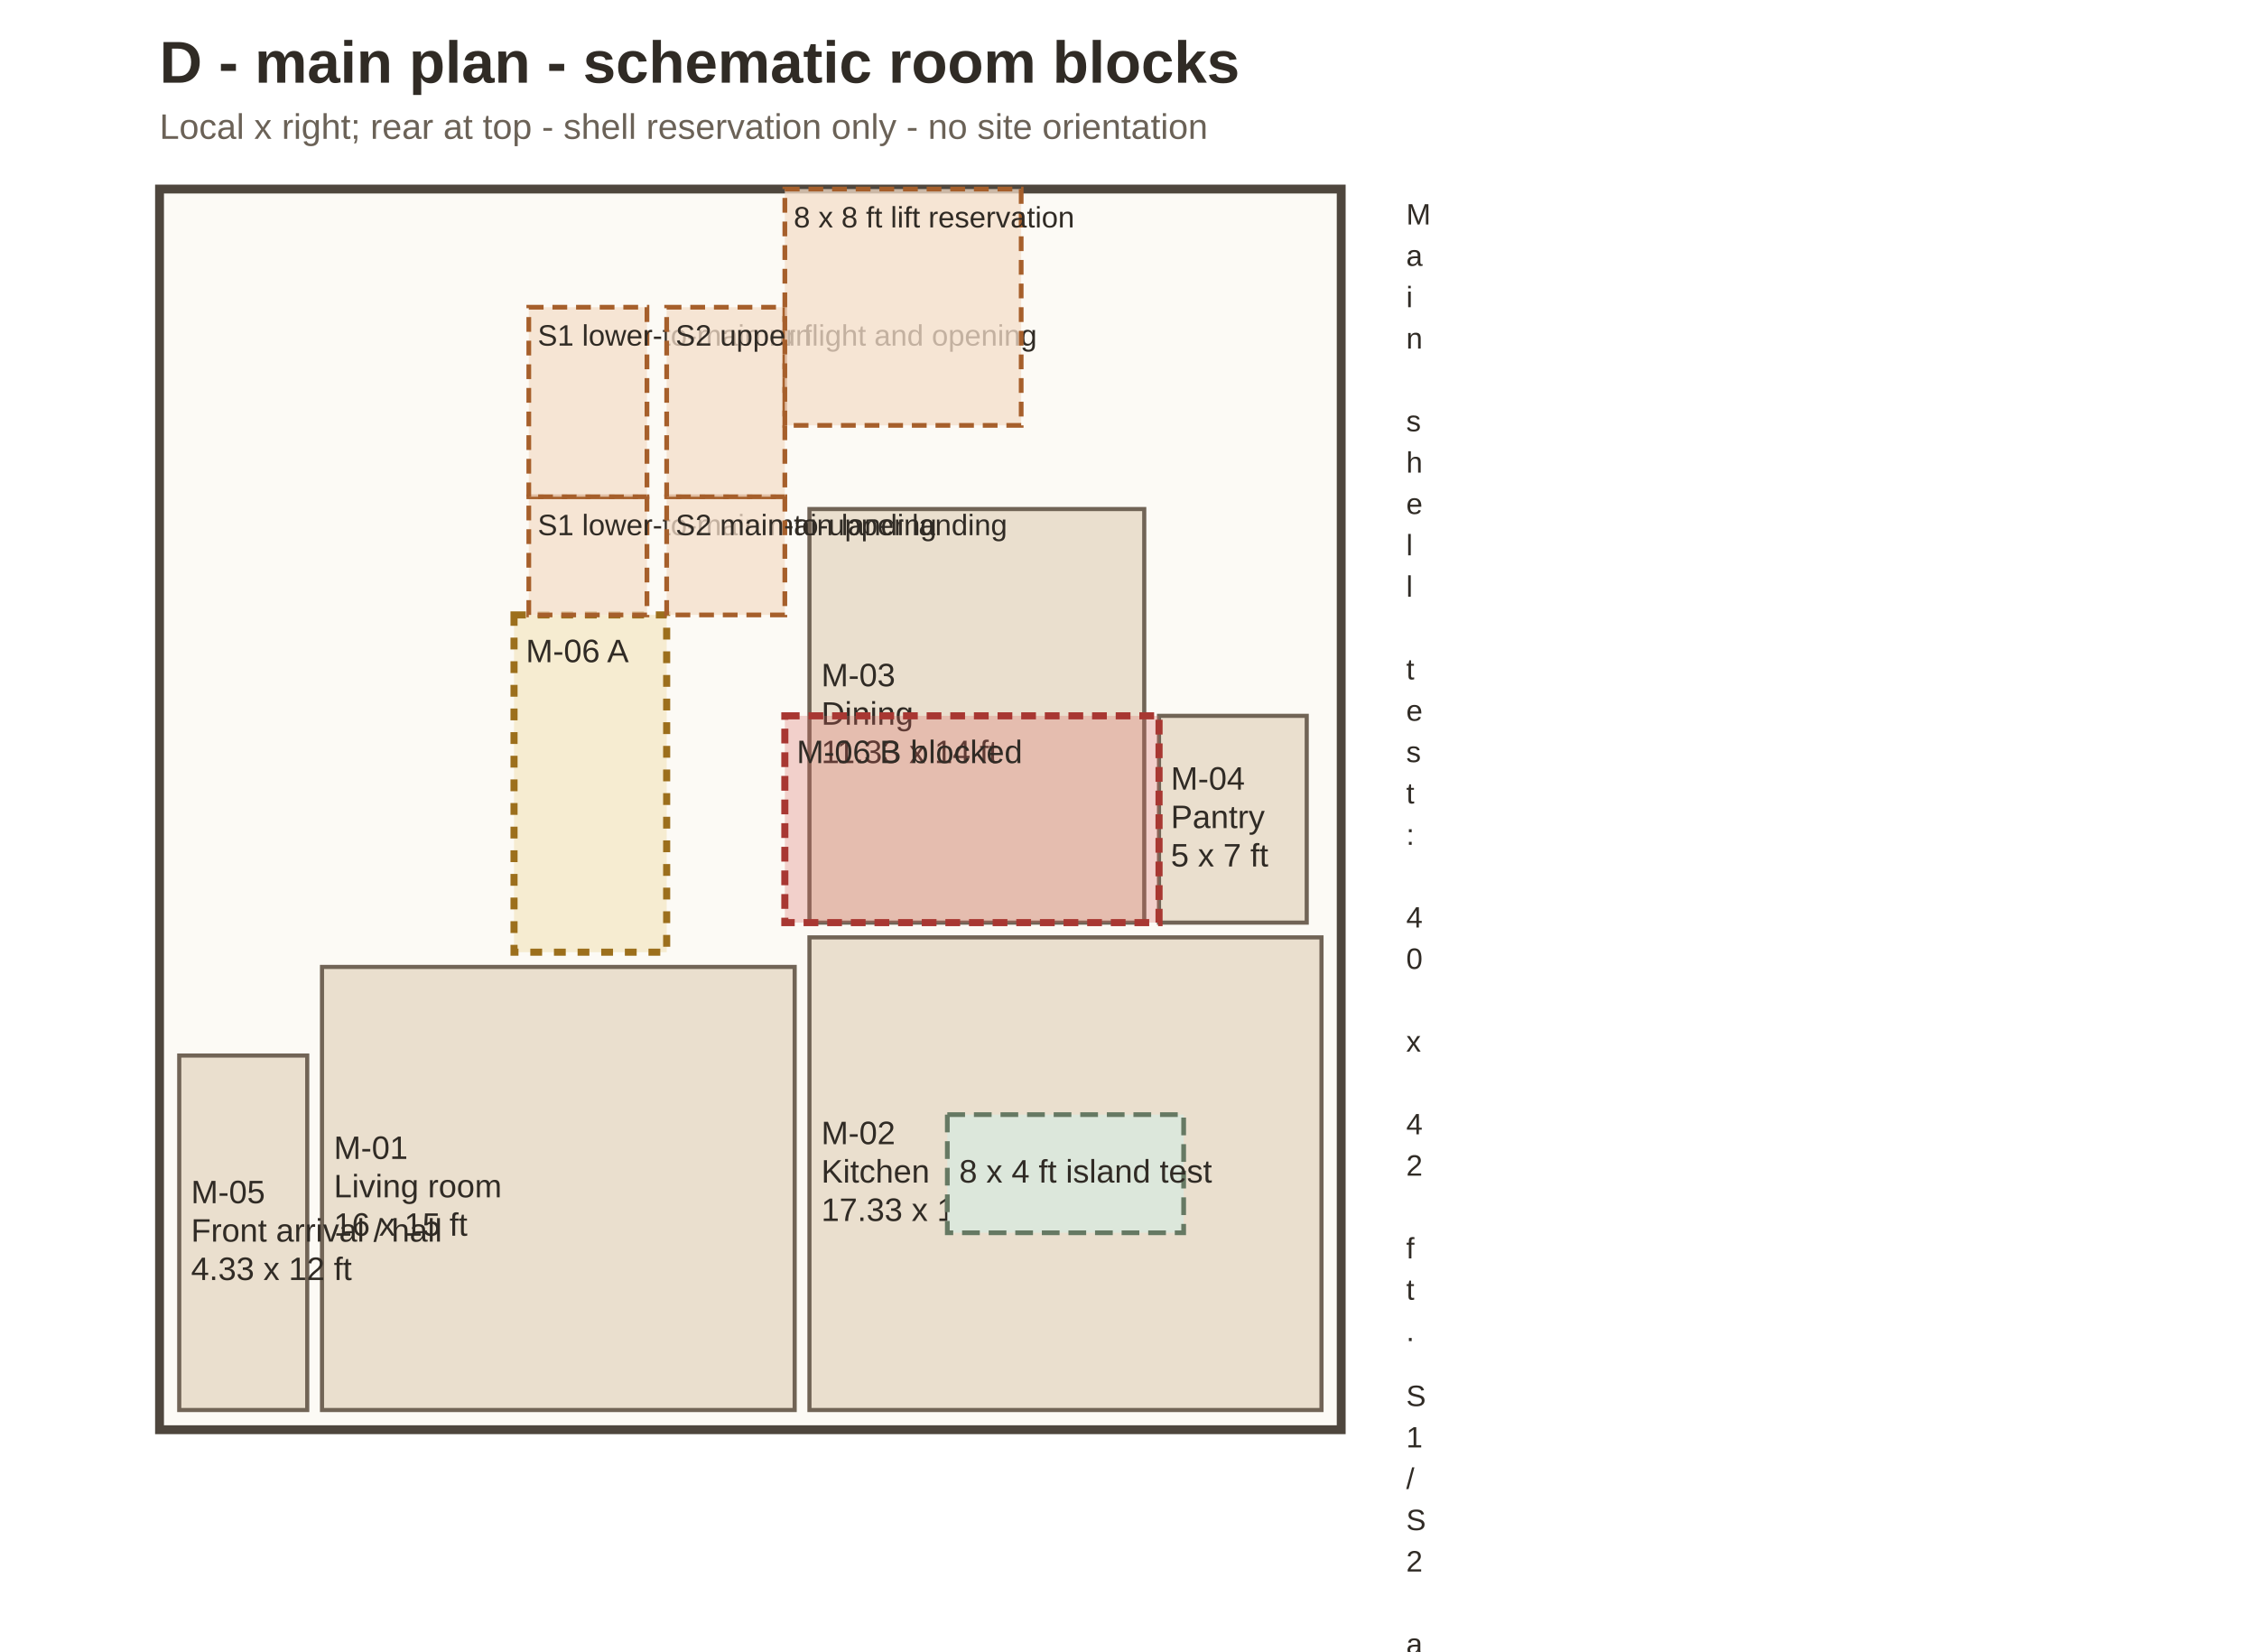
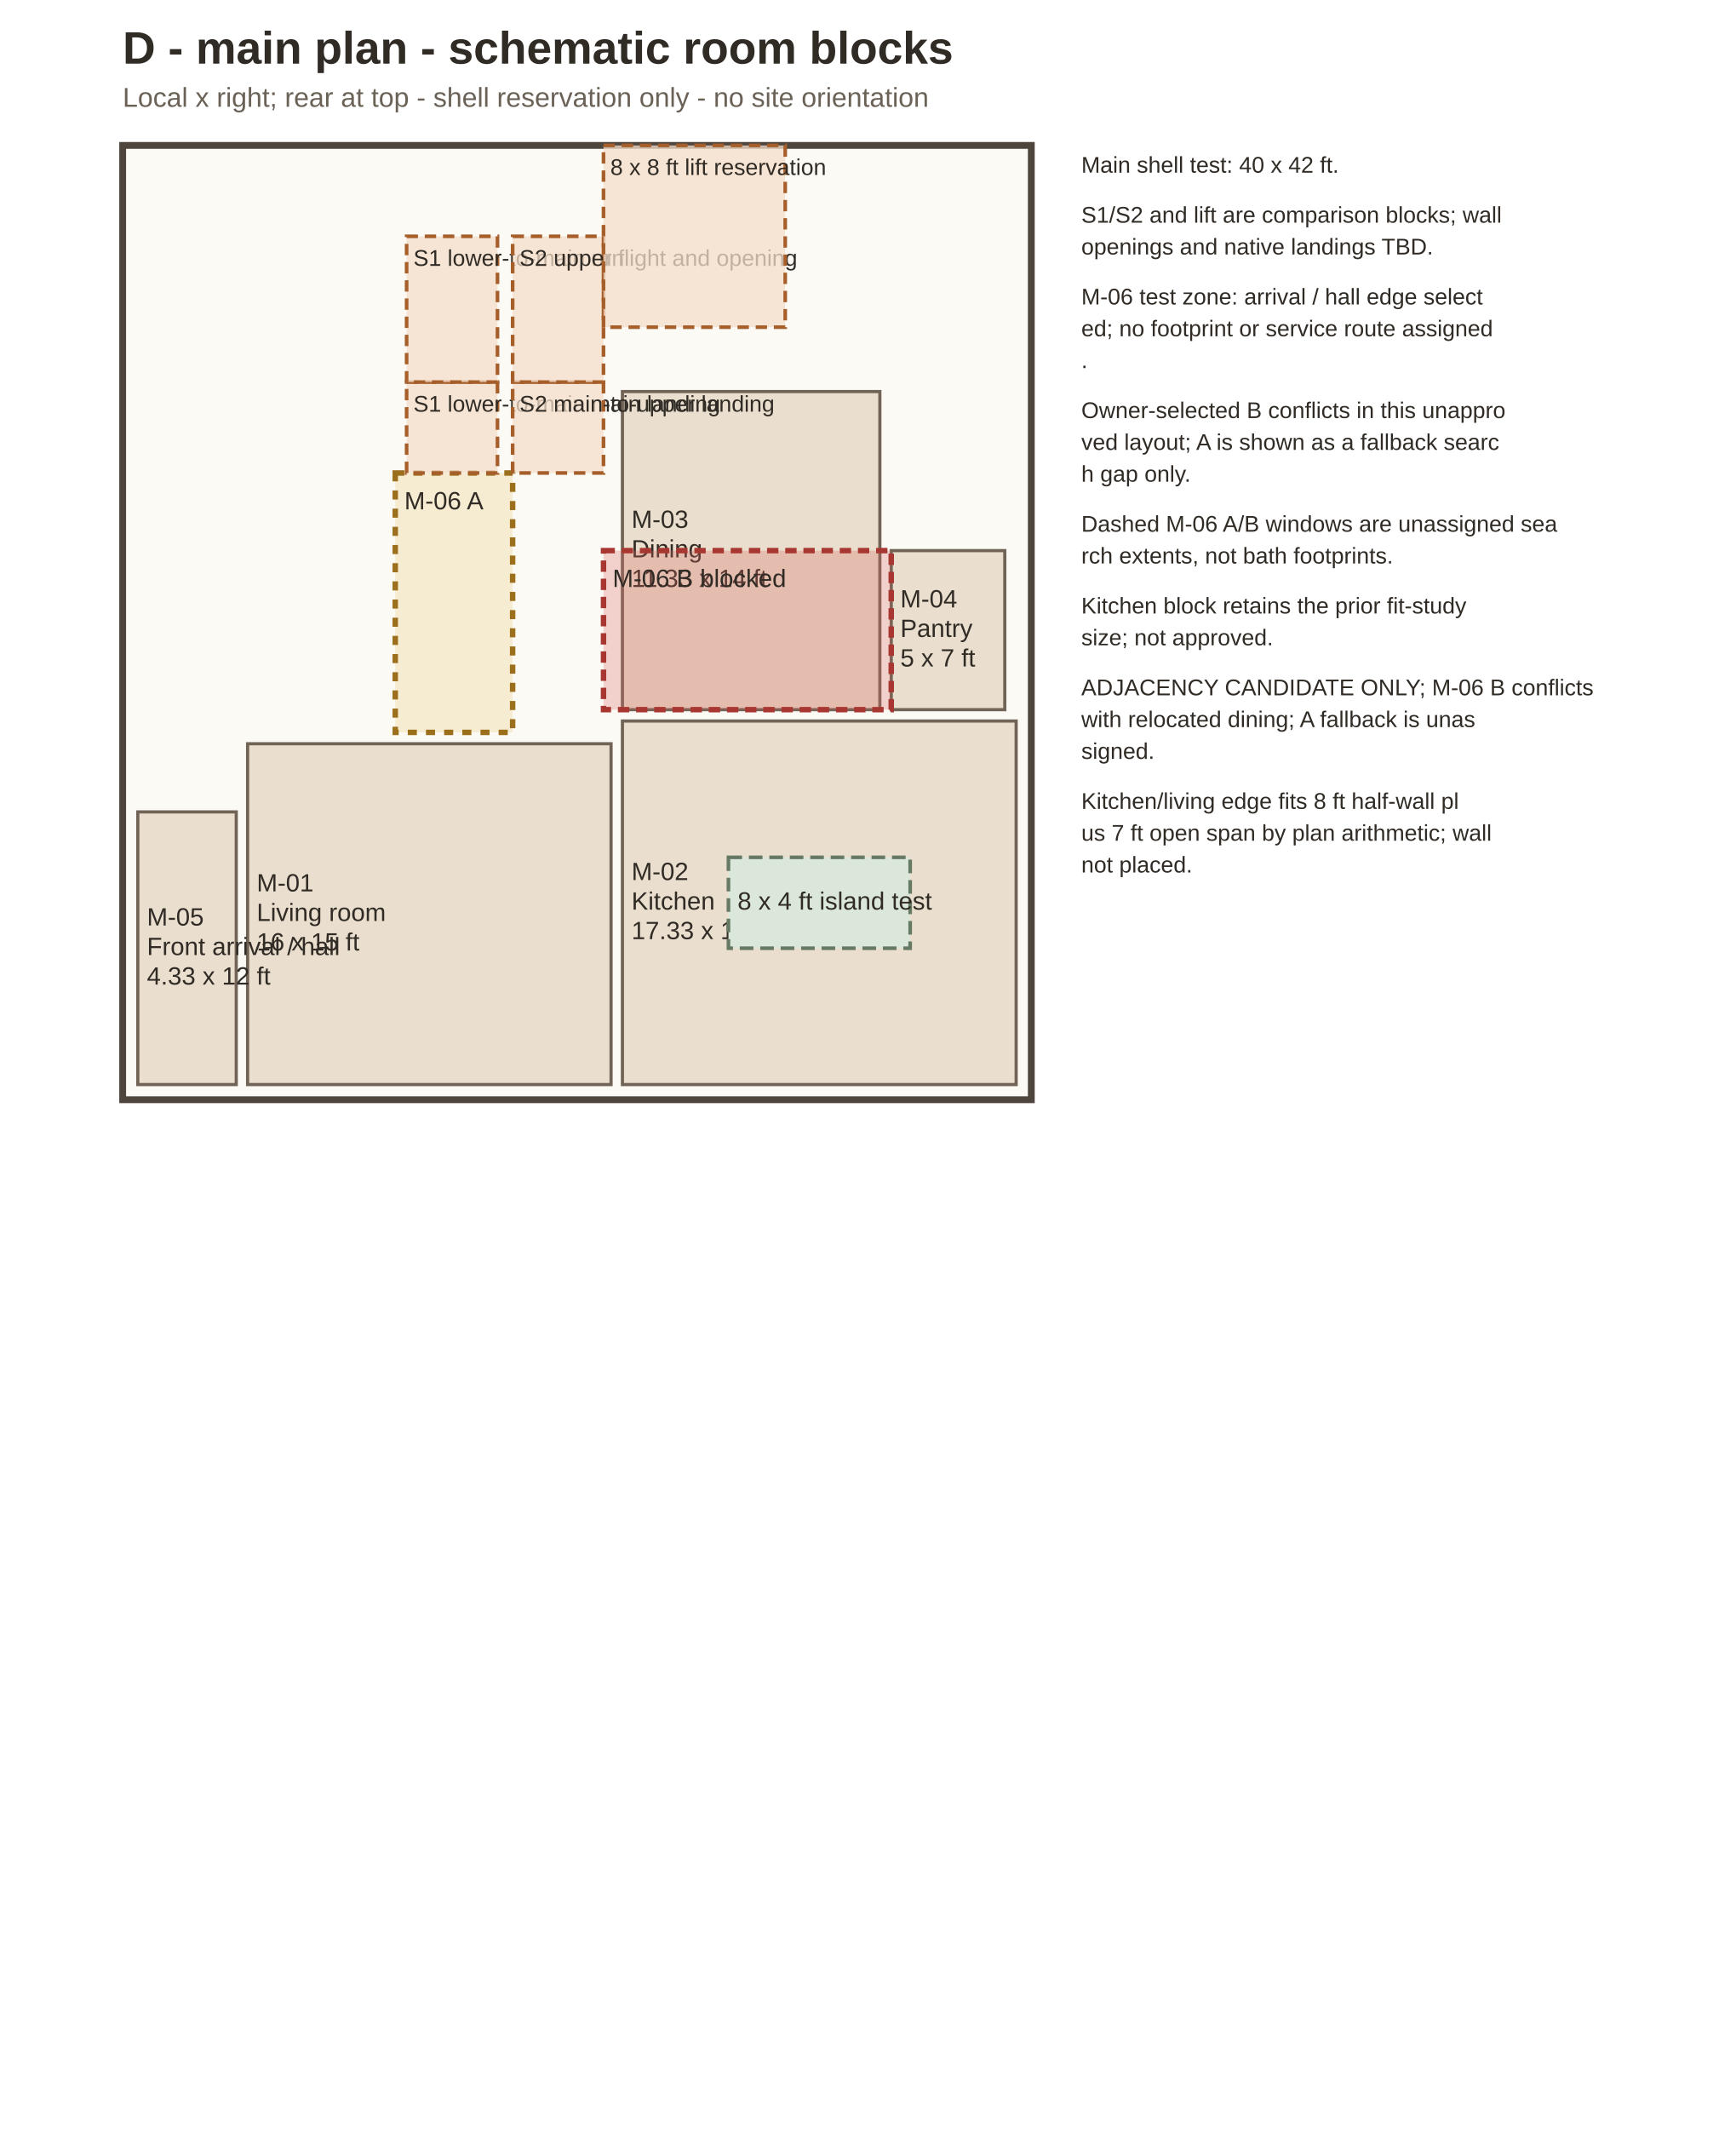
- <svg xmlns="http://www.w3.org/2000/svg" width="764" height="559" viewBox="0 0 764 559">
+ <svg xmlns="http://www.w3.org/2000/svg" width="764" height="937" viewBox="0 0 764 937">
  <style>text{font-family:Arial,sans-serif;fill:#302b25}.title{font-size:20px;font-weight:bold}.label{font-size:11px}.small{font-size:10px}.shell{fill:#fcfaf5;stroke:#4e463d;stroke-width:3}.room{fill:#eadfce;stroke:#716456;stroke-width:1.4}.circulation{fill:#f3eee5;stroke:#9a8d7d;stroke-width:1;stroke-dasharray:4 3}.island{fill:#dce7db;stroke:#667963;stroke-width:1.6;stroke-dasharray:6 3}.core{fill:#f4ddc9;fill-opacity:.75;stroke:#a65f2b;stroke-width:1.6;stroke-dasharray:5 3}.bath-search{fill:#e7e0f2;fill-opacity:.48;stroke:#74519a;stroke-width:2;stroke-dasharray:4 4}.bath-search-selected{fill:#f3e5bd;fill-opacity:.65;stroke:#9c6f1c;stroke-width:2.4;stroke-dasharray:4 4}.bath-search-blocked{fill:#d9665e;fill-opacity:.28;stroke:#a83732;stroke-width:2.4;stroke-dasharray:5 3}.crosslevel{fill:#8998c4;fill-opacity:.2;stroke:#44598d;stroke-width:2;stroke-dasharray:3 2}.header{font-size:12px;fill:#6b6257}</style>
  <text class="title" x="54" y="28">D - main plan - schematic room blocks</text>
  <text class="header" x="54" y="47">Local x right; rear at top - shell reservation only - no site orientation</text>
  <rect class="shell" x="54" y="64" width="400" height="420" />
  <rect class="room" x="109" y="327.33" width="160" height="150" />
  <text class="label" x="113" y="392.33">M-01</text>
  <text class="label" x="113" y="405.33">Living room</text>
  <text class="label" x="113" y="418.33">16 x 15 ft</text>
  <rect class="room" x="274" y="317.33" width="173.33" height="160" />
  <text class="label" x="278" y="387.33">M-02</text>
  <text class="label" x="278" y="400.33">Kitchen</text>
  <text class="label" x="278" y="413.33">17.33 x 16 ft</text>
  <rect class="room" x="274" y="172.33" width="113.33" height="140" />
  <text class="label" x="278" y="232.33">M-03</text>
  <text class="label" x="278" y="245.33">Dining</text>
  <text class="label" x="278" y="258.33">11.33 x 14 ft</text>
  <rect class="room" x="392.33" y="242.33" width="50" height="70" />
  <text class="label" x="396.33" y="267.33">M-04</text>
  <text class="label" x="396.33" y="280.33">Pantry</text>
  <text class="label" x="396.33" y="293.33">5 x 7 ft</text>
  <rect class="room" x="60.67" y="357.33" width="43.33" height="120" />
  <text class="label" x="64.67" y="407.33">M-05</text>
  <text class="label" x="64.67" y="420.33">Front arrival / hall</text>
  <text class="label" x="64.67" y="433.33">4.33 x 12 ft</text>
  <rect class="bath-search-selected" x="174" y="208.17" width="51.67" height="114.17" />
  <text class="label" x="178" y="224.17">M-06 A</text>
  <rect class="bath-search-blocked" x="265.67" y="242.33" width="126.67" height="70" />
  <text class="label" x="269.67" y="258.33">M-06 B blocked</text>
  <rect class="island" x="320.67" y="377.33" width="80" height="40" />
  <text class="label" x="324.67" y="400.33">8 x 4 ft island test</text>
  <rect class="core" x="179" y="168.17" width="40" height="40" />
  <text class="small" x="182" y="181.17">S1 lower-to-main main landing</text>
  <rect class="core" x="179" y="104" width="40" height="64.167" />
  <text class="small" x="182" y="117">S1 lower-to-main run</text>
  <rect class="core" x="225.67" y="168.17" width="40" height="40" />
  <text class="small" x="228.67" y="181.17">S2 main-to-upper landing</text>
  <rect class="core" x="225.67" y="104" width="40" height="64.167" />
  <text class="small" x="228.67" y="117">S2 upper flight and opening</text>
  <rect class="core" x="265.67" y="64" width="80" height="80" />
  <text class="small" x="268.67" y="77">8 x 8 ft lift reservation</text>
-   <text class="small" x="476" y="76">M</text>
-   <text class="small" x="476" y="90">a</text>
-   <text class="small" x="476" y="104">i</text>
-   <text class="small" x="476" y="118">n</text>
-   <text class="small" x="476" y="132"> </text>
-   <text class="small" x="476" y="146">s</text>
-   <text class="small" x="476" y="160">h</text>
-   <text class="small" x="476" y="174">e</text>
-   <text class="small" x="476" y="188">l</text>
-   <text class="small" x="476" y="202">l</text>
-   <text class="small" x="476" y="216"> </text>
-   <text class="small" x="476" y="230">t</text>
-   <text class="small" x="476" y="244">e</text>
-   <text class="small" x="476" y="258">s</text>
-   <text class="small" x="476" y="272">t</text>
-   <text class="small" x="476" y="286">:</text>
-   <text class="small" x="476" y="300"> </text>
-   <text class="small" x="476" y="314">4</text>
-   <text class="small" x="476" y="328">0</text>
-   <text class="small" x="476" y="342"> </text>
-   <text class="small" x="476" y="356">x</text>
-   <text class="small" x="476" y="370"> </text>
-   <text class="small" x="476" y="384">4</text>
-   <text class="small" x="476" y="398">2</text>
-   <text class="small" x="476" y="412"> </text>
-   <text class="small" x="476" y="426">f</text>
-   <text class="small" x="476" y="440">t</text>
-   <text class="small" x="476" y="454">.</text>
-   <text class="small" x="476" y="476">S</text>
-   <text class="small" x="476" y="490">1</text>
-   <text class="small" x="476" y="504">/</text>
-   <text class="small" x="476" y="518">S</text>
-   <text class="small" x="476" y="532">2</text>
-   <text class="small" x="476" y="546"> </text>
-   <text class="small" x="476" y="560">a</text>
-   <text class="small" x="476" y="574">n</text>
-   <text class="small" x="476" y="588">d</text>
-   <text class="small" x="476" y="602"> </text>
-   <text class="small" x="476" y="616">l</text>
-   <text class="small" x="476" y="630">i</text>
-   <text class="small" x="476" y="644">f</text>
-   <text class="small" x="476" y="658">t</text>
-   <text class="small" x="476" y="672"> </text>
-   <text class="small" x="476" y="686">a</text>
-   <text class="small" x="476" y="700">r</text>
-   <text class="small" x="476" y="714">e</text>
-   <text class="small" x="476" y="728"> </text>
-   <text class="small" x="476" y="742">c</text>
-   <text class="small" x="476" y="756">o</text>
-   <text class="small" x="476" y="770">m</text>
-   <text class="small" x="476" y="784">p</text>
-   <text class="small" x="476" y="798">a</text>
-   <text class="small" x="476" y="812">r</text>
-   <text class="small" x="476" y="826">i</text>
-   <text class="small" x="476" y="840">s</text>
-   <text class="small" x="476" y="854">o</text>
-   <text class="small" x="476" y="868">n</text>
-   <text class="small" x="476" y="882"> </text>
-   <text class="small" x="476" y="896">b</text>
-   <text class="small" x="476" y="910">l</text>
-   <text class="small" x="476" y="924">o</text>
-   <text class="small" x="476" y="938">c</text>
-   <text class="small" x="476" y="952">k</text>
-   <text class="small" x="476" y="966">s</text>
-   <text class="small" x="476" y="980">;</text>
-   <text class="small" x="476" y="994"> </text>
-   <text class="small" x="476" y="1008">w</text>
-   <text class="small" x="476" y="1022">a</text>
-   <text class="small" x="476" y="1036">l</text>
-   <text class="small" x="476" y="1050">l</text>
-   <text class="small" x="476" y="1064"> </text>
-   <text class="small" x="476" y="1078">o</text>
-   <text class="small" x="476" y="1092">p</text>
-   <text class="small" x="476" y="1106">e</text>
-   <text class="small" x="476" y="1120">n</text>
-   <text class="small" x="476" y="1134">i</text>
-   <text class="small" x="476" y="1148">n</text>
-   <text class="small" x="476" y="1162">g</text>
-   <text class="small" x="476" y="1176">s</text>
-   <text class="small" x="476" y="1190"> </text>
-   <text class="small" x="476" y="1204">a</text>
-   <text class="small" x="476" y="1218">n</text>
-   <text class="small" x="476" y="1232">d</text>
-   <text class="small" x="476" y="1246"> </text>
-   <text class="small" x="476" y="1260">n</text>
-   <text class="small" x="476" y="1274">a</text>
-   <text class="small" x="476" y="1288">t</text>
-   <text class="small" x="476" y="1302">i</text>
-   <text class="small" x="476" y="1316">v</text>
-   <text class="small" x="476" y="1330">e</text>
-   <text class="small" x="476" y="1344"> </text>
-   <text class="small" x="476" y="1358">l</text>
-   <text class="small" x="476" y="1372">a</text>
-   <text class="small" x="476" y="1386">n</text>
-   <text class="small" x="476" y="1400">d</text>
-   <text class="small" x="476" y="1414">i</text>
-   <text class="small" x="476" y="1428">n</text>
-   <text class="small" x="476" y="1442">g</text>
-   <text class="small" x="476" y="1456">s</text>
-   <text class="small" x="476" y="1470"> </text>
-   <text class="small" x="476" y="1484">T</text>
-   <text class="small" x="476" y="1498">B</text>
-   <text class="small" x="476" y="1512">D</text>
-   <text class="small" x="476" y="1526">.</text>
-   <text class="small" x="476" y="1548">M</text>
-   <text class="small" x="476" y="1562">-</text>
-   <text class="small" x="476" y="1576">0</text>
-   <text class="small" x="476" y="1590">6</text>
-   <text class="small" x="476" y="1604"> </text>
-   <text class="small" x="476" y="1618">t</text>
-   <text class="small" x="476" y="1632">e</text>
-   <text class="small" x="476" y="1646">s</text>
-   <text class="small" x="476" y="1660">t</text>
-   <text class="small" x="476" y="1674"> </text>
-   <text class="small" x="476" y="1688">z</text>
-   <text class="small" x="476" y="1702">o</text>
-   <text class="small" x="476" y="1716">n</text>
-   <text class="small" x="476" y="1730">e</text>
-   <text class="small" x="476" y="1744">:</text>
-   <text class="small" x="476" y="1758"> </text>
-   <text class="small" x="476" y="1772">a</text>
-   <text class="small" x="476" y="1786">r</text>
-   <text class="small" x="476" y="1800">r</text>
-   <text class="small" x="476" y="1814">i</text>
-   <text class="small" x="476" y="1828">v</text>
-   <text class="small" x="476" y="1842">a</text>
-   <text class="small" x="476" y="1856">l</text>
-   <text class="small" x="476" y="1870"> </text>
-   <text class="small" x="476" y="1884">/</text>
-   <text class="small" x="476" y="1898"> </text>
-   <text class="small" x="476" y="1912">h</text>
-   <text class="small" x="476" y="1926">a</text>
-   <text class="small" x="476" y="1940">l</text>
-   <text class="small" x="476" y="1954">l</text>
-   <text class="small" x="476" y="1968"> </text>
-   <text class="small" x="476" y="1982">e</text>
-   <text class="small" x="476" y="1996">d</text>
-   <text class="small" x="476" y="2010">g</text>
-   <text class="small" x="476" y="2024">e</text>
-   <text class="small" x="476" y="2038"> </text>
-   <text class="small" x="476" y="2052">s</text>
-   <text class="small" x="476" y="2066">e</text>
-   <text class="small" x="476" y="2080">l</text>
-   <text class="small" x="476" y="2094">e</text>
-   <text class="small" x="476" y="2108">c</text>
-   <text class="small" x="476" y="2122">t</text>
-   <text class="small" x="476" y="2136">e</text>
-   <text class="small" x="476" y="2150">d</text>
-   <text class="small" x="476" y="2164">;</text>
-   <text class="small" x="476" y="2178"> </text>
-   <text class="small" x="476" y="2192">n</text>
-   <text class="small" x="476" y="2206">o</text>
-   <text class="small" x="476" y="2220"> </text>
-   <text class="small" x="476" y="2234">f</text>
-   <text class="small" x="476" y="2248">o</text>
-   <text class="small" x="476" y="2262">o</text>
-   <text class="small" x="476" y="2276">t</text>
-   <text class="small" x="476" y="2290">p</text>
-   <text class="small" x="476" y="2304">r</text>
-   <text class="small" x="476" y="2318">i</text>
-   <text class="small" x="476" y="2332">n</text>
-   <text class="small" x="476" y="2346">t</text>
-   <text class="small" x="476" y="2360"> </text>
-   <text class="small" x="476" y="2374">o</text>
-   <text class="small" x="476" y="2388">r</text>
-   <text class="small" x="476" y="2402"> </text>
-   <text class="small" x="476" y="2416">s</text>
-   <text class="small" x="476" y="2430">e</text>
-   <text class="small" x="476" y="2444">r</text>
-   <text class="small" x="476" y="2458">v</text>
-   <text class="small" x="476" y="2472">i</text>
-   <text class="small" x="476" y="2486">c</text>
-   <text class="small" x="476" y="2500">e</text>
-   <text class="small" x="476" y="2514"> </text>
-   <text class="small" x="476" y="2528">r</text>
-   <text class="small" x="476" y="2542">o</text>
-   <text class="small" x="476" y="2556">u</text>
-   <text class="small" x="476" y="2570">t</text>
-   <text class="small" x="476" y="2584">e</text>
-   <text class="small" x="476" y="2598"> </text>
-   <text class="small" x="476" y="2612">a</text>
-   <text class="small" x="476" y="2626">s</text>
-   <text class="small" x="476" y="2640">s</text>
-   <text class="small" x="476" y="2654">i</text>
-   <text class="small" x="476" y="2668">g</text>
-   <text class="small" x="476" y="2682">n</text>
-   <text class="small" x="476" y="2696">e</text>
-   <text class="small" x="476" y="2710">d</text>
-   <text class="small" x="476" y="2724">.</text>
-   <text class="small" x="476" y="2746">M</text>
-   <text class="small" x="476" y="2760">-</text>
-   <text class="small" x="476" y="2774">0</text>
-   <text class="small" x="476" y="2788">6</text>
-   <text class="small" x="476" y="2802"> </text>
-   <text class="small" x="476" y="2816">B</text>
-   <text class="small" x="476" y="2830"> </text>
-   <text class="small" x="476" y="2844">p</text>
-   <text class="small" x="476" y="2858">a</text>
-   <text class="small" x="476" y="2872">n</text>
-   <text class="small" x="476" y="2886">t</text>
-   <text class="small" x="476" y="2900">r</text>
-   <text class="small" x="476" y="2914">y</text>
-   <text class="small" x="476" y="2928">-</text>
-   <text class="small" x="476" y="2942">s</text>
-   <text class="small" x="476" y="2956">i</text>
-   <text class="small" x="476" y="2970">d</text>
-   <text class="small" x="476" y="2984">e</text>
-   <text class="small" x="476" y="2998"> </text>
-   <text class="small" x="476" y="3012">s</text>
-   <text class="small" x="476" y="3026">e</text>
-   <text class="small" x="476" y="3040">a</text>
-   <text class="small" x="476" y="3054">r</text>
-   <text class="small" x="476" y="3068">c</text>
-   <text class="small" x="476" y="3082">h</text>
-   <text class="small" x="476" y="3096"> </text>
-   <text class="small" x="476" y="3110">w</text>
-   <text class="small" x="476" y="3124">i</text>
-   <text class="small" x="476" y="3138">n</text>
-   <text class="small" x="476" y="3152">d</text>
-   <text class="small" x="476" y="3166">o</text>
-   <text class="small" x="476" y="3180">w</text>
-   <text class="small" x="476" y="3194"> </text>
-   <text class="small" x="476" y="3208">i</text>
-   <text class="small" x="476" y="3222">s</text>
-   <text class="small" x="476" y="3236"> </text>
-   <text class="small" x="476" y="3250">s</text>
-   <text class="small" x="476" y="3264">e</text>
-   <text class="small" x="476" y="3278">l</text>
-   <text class="small" x="476" y="3292">e</text>
-   <text class="small" x="476" y="3306">c</text>
-   <text class="small" x="476" y="3320">t</text>
-   <text class="small" x="476" y="3334">e</text>
-   <text class="small" x="476" y="3348">d</text>
-   <text class="small" x="476" y="3362"> </text>
-   <text class="small" x="476" y="3376">f</text>
-   <text class="small" x="476" y="3390">o</text>
-   <text class="small" x="476" y="3404">r</text>
-   <text class="small" x="476" y="3418"> </text>
-   <text class="small" x="476" y="3432">t</text>
-   <text class="small" x="476" y="3446">h</text>
-   <text class="small" x="476" y="3460">e</text>
-   <text class="small" x="476" y="3474"> </text>
-   <text class="small" x="476" y="3488">f</text>
-   <text class="small" x="476" y="3502">i</text>
-   <text class="small" x="476" y="3516">r</text>
-   <text class="small" x="476" y="3530">s</text>
-   <text class="small" x="476" y="3544">t</text>
-   <text class="small" x="476" y="3558"> </text>
-   <text class="small" x="476" y="3572">f</text>
-   <text class="small" x="476" y="3586">i</text>
-   <text class="small" x="476" y="3600">t</text>
-   <text class="small" x="476" y="3614"> </text>
-   <text class="small" x="476" y="3628">t</text>
-   <text class="small" x="476" y="3642">e</text>
-   <text class="small" x="476" y="3656">s</text>
-   <text class="small" x="476" y="3670">t</text>
-   <text class="small" x="476" y="3684">;</text>
-   <text class="small" x="476" y="3698"> </text>
-   <text class="small" x="476" y="3712">A</text>
-   <text class="small" x="476" y="3726"> </text>
-   <text class="small" x="476" y="3740">r</text>
-   <text class="small" x="476" y="3754">e</text>
-   <text class="small" x="476" y="3768">m</text>
-   <text class="small" x="476" y="3782">a</text>
-   <text class="small" x="476" y="3796">i</text>
-   <text class="small" x="476" y="3810">n</text>
-   <text class="small" x="476" y="3824">s</text>
-   <text class="small" x="476" y="3838"> </text>
-   <text class="small" x="476" y="3852">t</text>
-   <text class="small" x="476" y="3866">h</text>
-   <text class="small" x="476" y="3880">e</text>
-   <text class="small" x="476" y="3894"> </text>
-   <text class="small" x="476" y="3908">d</text>
-   <text class="small" x="476" y="3922">i</text>
-   <text class="small" x="476" y="3936">n</text>
-   <text class="small" x="476" y="3950">i</text>
-   <text class="small" x="476" y="3964">n</text>
-   <text class="small" x="476" y="3978">g</text>
-   <text class="small" x="476" y="3992">-</text>
-   <text class="small" x="476" y="4006">s</text>
-   <text class="small" x="476" y="4020">i</text>
-   <text class="small" x="476" y="4034">d</text>
-   <text class="small" x="476" y="4048">e</text>
-   <text class="small" x="476" y="4062"> </text>
-   <text class="small" x="476" y="4076">a</text>
-   <text class="small" x="476" y="4090">l</text>
-   <text class="small" x="476" y="4104">t</text>
-   <text class="small" x="476" y="4118">e</text>
-   <text class="small" x="476" y="4132">r</text>
-   <text class="small" x="476" y="4146">n</text>
-   <text class="small" x="476" y="4160">a</text>
-   <text class="small" x="476" y="4174">t</text>
-   <text class="small" x="476" y="4188">i</text>
-   <text class="small" x="476" y="4202">v</text>
-   <text class="small" x="476" y="4216">e</text>
-   <text class="small" x="476" y="4230">.</text>
-   <text class="small" x="476" y="4252">D</text>
-   <text class="small" x="476" y="4266">a</text>
-   <text class="small" x="476" y="4280">s</text>
-   <text class="small" x="476" y="4294">h</text>
-   <text class="small" x="476" y="4308">e</text>
-   <text class="small" x="476" y="4322">d</text>
-   <text class="small" x="476" y="4336"> </text>
-   <text class="small" x="476" y="4350">M</text>
-   <text class="small" x="476" y="4364">-</text>
-   <text class="small" x="476" y="4378">0</text>
-   <text class="small" x="476" y="4392">6</text>
-   <text class="small" x="476" y="4406"> </text>
-   <text class="small" x="476" y="4420">A</text>
-   <text class="small" x="476" y="4434">/</text>
-   <text class="small" x="476" y="4448">B</text>
-   <text class="small" x="476" y="4462"> </text>
-   <text class="small" x="476" y="4476">w</text>
-   <text class="small" x="476" y="4490">i</text>
-   <text class="small" x="476" y="4504">n</text>
-   <text class="small" x="476" y="4518">d</text>
-   <text class="small" x="476" y="4532">o</text>
-   <text class="small" x="476" y="4546">w</text>
-   <text class="small" x="476" y="4560">s</text>
-   <text class="small" x="476" y="4574"> </text>
-   <text class="small" x="476" y="4588">a</text>
-   <text class="small" x="476" y="4602">r</text>
-   <text class="small" x="476" y="4616">e</text>
-   <text class="small" x="476" y="4630"> </text>
-   <text class="small" x="476" y="4644">u</text>
-   <text class="small" x="476" y="4658">n</text>
-   <text class="small" x="476" y="4672">a</text>
-   <text class="small" x="476" y="4686">s</text>
-   <text class="small" x="476" y="4700">s</text>
-   <text class="small" x="476" y="4714">i</text>
-   <text class="small" x="476" y="4728">g</text>
-   <text class="small" x="476" y="4742">n</text>
-   <text class="small" x="476" y="4756">e</text>
-   <text class="small" x="476" y="4770">d</text>
-   <text class="small" x="476" y="4784"> </text>
-   <text class="small" x="476" y="4798">s</text>
-   <text class="small" x="476" y="4812">e</text>
-   <text class="small" x="476" y="4826">a</text>
-   <text class="small" x="476" y="4840">r</text>
-   <text class="small" x="476" y="4854">c</text>
-   <text class="small" x="476" y="4868">h</text>
-   <text class="small" x="476" y="4882"> </text>
-   <text class="small" x="476" y="4896">e</text>
-   <text class="small" x="476" y="4910">x</text>
-   <text class="small" x="476" y="4924">t</text>
-   <text class="small" x="476" y="4938">e</text>
-   <text class="small" x="476" y="4952">n</text>
-   <text class="small" x="476" y="4966">t</text>
-   <text class="small" x="476" y="4980">s</text>
-   <text class="small" x="476" y="4994">,</text>
-   <text class="small" x="476" y="5008"> </text>
-   <text class="small" x="476" y="5022">n</text>
-   <text class="small" x="476" y="5036">o</text>
-   <text class="small" x="476" y="5050">t</text>
-   <text class="small" x="476" y="5064"> </text>
-   <text class="small" x="476" y="5078">b</text>
-   <text class="small" x="476" y="5092">a</text>
-   <text class="small" x="476" y="5106">t</text>
-   <text class="small" x="476" y="5120">h</text>
-   <text class="small" x="476" y="5134"> </text>
-   <text class="small" x="476" y="5148">f</text>
-   <text class="small" x="476" y="5162">o</text>
-   <text class="small" x="476" y="5176">o</text>
-   <text class="small" x="476" y="5190">t</text>
-   <text class="small" x="476" y="5204">p</text>
-   <text class="small" x="476" y="5218">r</text>
-   <text class="small" x="476" y="5232">i</text>
-   <text class="small" x="476" y="5246">n</text>
-   <text class="small" x="476" y="5260">t</text>
-   <text class="small" x="476" y="5274">s</text>
-   <text class="small" x="476" y="5288">.</text>
-   <text class="small" x="476" y="5310">K</text>
-   <text class="small" x="476" y="5324">i</text>
-   <text class="small" x="476" y="5338">t</text>
-   <text class="small" x="476" y="5352">c</text>
-   <text class="small" x="476" y="5366">h</text>
-   <text class="small" x="476" y="5380">e</text>
-   <text class="small" x="476" y="5394">n</text>
-   <text class="small" x="476" y="5408"> </text>
-   <text class="small" x="476" y="5422">b</text>
-   <text class="small" x="476" y="5436">l</text>
-   <text class="small" x="476" y="5450">o</text>
-   <text class="small" x="476" y="5464">c</text>
-   <text class="small" x="476" y="5478">k</text>
-   <text class="small" x="476" y="5492"> </text>
-   <text class="small" x="476" y="5506">r</text>
-   <text class="small" x="476" y="5520">e</text>
-   <text class="small" x="476" y="5534">t</text>
-   <text class="small" x="476" y="5548">a</text>
-   <text class="small" x="476" y="5562">i</text>
-   <text class="small" x="476" y="5576">n</text>
-   <text class="small" x="476" y="5590">s</text>
-   <text class="small" x="476" y="5604"> </text>
-   <text class="small" x="476" y="5618">t</text>
-   <text class="small" x="476" y="5632">h</text>
-   <text class="small" x="476" y="5646">e</text>
-   <text class="small" x="476" y="5660"> </text>
-   <text class="small" x="476" y="5674">p</text>
-   <text class="small" x="476" y="5688">r</text>
-   <text class="small" x="476" y="5702">i</text>
-   <text class="small" x="476" y="5716">o</text>
-   <text class="small" x="476" y="5730">r</text>
-   <text class="small" x="476" y="5744"> </text>
-   <text class="small" x="476" y="5758">f</text>
-   <text class="small" x="476" y="5772">i</text>
-   <text class="small" x="476" y="5786">t</text>
-   <text class="small" x="476" y="5800">-</text>
-   <text class="small" x="476" y="5814">s</text>
-   <text class="small" x="476" y="5828">t</text>
-   <text class="small" x="476" y="5842">u</text>
-   <text class="small" x="476" y="5856">d</text>
-   <text class="small" x="476" y="5870">y</text>
-   <text class="small" x="476" y="5884"> </text>
-   <text class="small" x="476" y="5898">s</text>
-   <text class="small" x="476" y="5912">i</text>
-   <text class="small" x="476" y="5926">z</text>
-   <text class="small" x="476" y="5940">e</text>
-   <text class="small" x="476" y="5954">;</text>
-   <text class="small" x="476" y="5968"> </text>
-   <text class="small" x="476" y="5982">n</text>
-   <text class="small" x="476" y="5996">o</text>
-   <text class="small" x="476" y="6010">t</text>
-   <text class="small" x="476" y="6024"> </text>
-   <text class="small" x="476" y="6038">a</text>
-   <text class="small" x="476" y="6052">p</text>
-   <text class="small" x="476" y="6066">p</text>
-   <text class="small" x="476" y="6080">r</text>
-   <text class="small" x="476" y="6094">o</text>
-   <text class="small" x="476" y="6108">v</text>
-   <text class="small" x="476" y="6122">e</text>
-   <text class="small" x="476" y="6136">d</text>
-   <text class="small" x="476" y="6150">.</text>
-   <text class="small" x="476" y="6172">A</text>
-   <text class="small" x="476" y="6186">D</text>
-   <text class="small" x="476" y="6200">J</text>
-   <text class="small" x="476" y="6214">A</text>
-   <text class="small" x="476" y="6228">C</text>
-   <text class="small" x="476" y="6242">E</text>
-   <text class="small" x="476" y="6256">N</text>
-   <text class="small" x="476" y="6270">C</text>
-   <text class="small" x="476" y="6284">Y</text>
-   <text class="small" x="476" y="6298"> </text>
-   <text class="small" x="476" y="6312">C</text>
-   <text class="small" x="476" y="6326">A</text>
-   <text class="small" x="476" y="6340">N</text>
-   <text class="small" x="476" y="6354">D</text>
-   <text class="small" x="476" y="6368">I</text>
-   <text class="small" x="476" y="6382">D</text>
-   <text class="small" x="476" y="6396">A</text>
-   <text class="small" x="476" y="6410">T</text>
-   <text class="small" x="476" y="6424">E</text>
-   <text class="small" x="476" y="6438"> </text>
-   <text class="small" x="476" y="6452">O</text>
-   <text class="small" x="476" y="6466">N</text>
-   <text class="small" x="476" y="6480">L</text>
-   <text class="small" x="476" y="6494">Y</text>
-   <text class="small" x="476" y="6508">;</text>
-   <text class="small" x="476" y="6522"> </text>
-   <text class="small" x="476" y="6536">M</text>
-   <text class="small" x="476" y="6550">-</text>
-   <text class="small" x="476" y="6564">0</text>
-   <text class="small" x="476" y="6578">6</text>
-   <text class="small" x="476" y="6592"> </text>
-   <text class="small" x="476" y="6606">B</text>
-   <text class="small" x="476" y="6620"> </text>
-   <text class="small" x="476" y="6634">c</text>
-   <text class="small" x="476" y="6648">o</text>
-   <text class="small" x="476" y="6662">n</text>
-   <text class="small" x="476" y="6676">f</text>
-   <text class="small" x="476" y="6690">l</text>
-   <text class="small" x="476" y="6704">i</text>
-   <text class="small" x="476" y="6718">c</text>
-   <text class="small" x="476" y="6732">t</text>
-   <text class="small" x="476" y="6746">s</text>
-   <text class="small" x="476" y="6760"> </text>
-   <text class="small" x="476" y="6774">w</text>
-   <text class="small" x="476" y="6788">i</text>
-   <text class="small" x="476" y="6802">t</text>
-   <text class="small" x="476" y="6816">h</text>
-   <text class="small" x="476" y="6830"> </text>
-   <text class="small" x="476" y="6844">r</text>
-   <text class="small" x="476" y="6858">e</text>
-   <text class="small" x="476" y="6872">l</text>
-   <text class="small" x="476" y="6886">o</text>
-   <text class="small" x="476" y="6900">c</text>
-   <text class="small" x="476" y="6914">a</text>
-   <text class="small" x="476" y="6928">t</text>
-   <text class="small" x="476" y="6942">e</text>
-   <text class="small" x="476" y="6956">d</text>
-   <text class="small" x="476" y="6970"> </text>
-   <text class="small" x="476" y="6984">d</text>
-   <text class="small" x="476" y="6998">i</text>
-   <text class="small" x="476" y="7012">n</text>
-   <text class="small" x="476" y="7026">i</text>
-   <text class="small" x="476" y="7040">n</text>
-   <text class="small" x="476" y="7054">g</text>
-   <text class="small" x="476" y="7068">;</text>
-   <text class="small" x="476" y="7082"> </text>
-   <text class="small" x="476" y="7096">A</text>
-   <text class="small" x="476" y="7110"> </text>
-   <text class="small" x="476" y="7124">f</text>
-   <text class="small" x="476" y="7138">a</text>
-   <text class="small" x="476" y="7152">l</text>
-   <text class="small" x="476" y="7166">l</text>
-   <text class="small" x="476" y="7180">b</text>
-   <text class="small" x="476" y="7194">a</text>
-   <text class="small" x="476" y="7208">c</text>
-   <text class="small" x="476" y="7222">k</text>
-   <text class="small" x="476" y="7236"> </text>
-   <text class="small" x="476" y="7250">i</text>
-   <text class="small" x="476" y="7264">s</text>
-   <text class="small" x="476" y="7278"> </text>
-   <text class="small" x="476" y="7292">u</text>
-   <text class="small" x="476" y="7306">n</text>
-   <text class="small" x="476" y="7320">a</text>
-   <text class="small" x="476" y="7334">s</text>
-   <text class="small" x="476" y="7348">s</text>
-   <text class="small" x="476" y="7362">i</text>
-   <text class="small" x="476" y="7376">g</text>
-   <text class="small" x="476" y="7390">n</text>
-   <text class="small" x="476" y="7404">e</text>
-   <text class="small" x="476" y="7418">d</text>
-   <text class="small" x="476" y="7432">.</text>
-   <text class="small" x="476" y="7454">K</text>
-   <text class="small" x="476" y="7468">i</text>
-   <text class="small" x="476" y="7482">t</text>
-   <text class="small" x="476" y="7496">c</text>
-   <text class="small" x="476" y="7510">h</text>
-   <text class="small" x="476" y="7524">e</text>
-   <text class="small" x="476" y="7538">n</text>
-   <text class="small" x="476" y="7552">/</text>
-   <text class="small" x="476" y="7566">l</text>
-   <text class="small" x="476" y="7580">i</text>
-   <text class="small" x="476" y="7594">v</text>
-   <text class="small" x="476" y="7608">i</text>
-   <text class="small" x="476" y="7622">n</text>
-   <text class="small" x="476" y="7636">g</text>
-   <text class="small" x="476" y="7650"> </text>
-   <text class="small" x="476" y="7664">e</text>
-   <text class="small" x="476" y="7678">d</text>
-   <text class="small" x="476" y="7692">g</text>
-   <text class="small" x="476" y="7706">e</text>
-   <text class="small" x="476" y="7720"> </text>
-   <text class="small" x="476" y="7734">f</text>
-   <text class="small" x="476" y="7748">i</text>
-   <text class="small" x="476" y="7762">t</text>
-   <text class="small" x="476" y="7776">s</text>
-   <text class="small" x="476" y="7790"> </text>
-   <text class="small" x="476" y="7804">8</text>
-   <text class="small" x="476" y="7818"> </text>
-   <text class="small" x="476" y="7832">f</text>
-   <text class="small" x="476" y="7846">t</text>
-   <text class="small" x="476" y="7860"> </text>
-   <text class="small" x="476" y="7874">h</text>
-   <text class="small" x="476" y="7888">a</text>
-   <text class="small" x="476" y="7902">l</text>
-   <text class="small" x="476" y="7916">f</text>
-   <text class="small" x="476" y="7930">-</text>
-   <text class="small" x="476" y="7944">w</text>
-   <text class="small" x="476" y="7958">a</text>
-   <text class="small" x="476" y="7972">l</text>
-   <text class="small" x="476" y="7986">l</text>
-   <text class="small" x="476" y="8000"> </text>
-   <text class="small" x="476" y="8014">p</text>
-   <text class="small" x="476" y="8028">l</text>
-   <text class="small" x="476" y="8042">u</text>
-   <text class="small" x="476" y="8056">s</text>
-   <text class="small" x="476" y="8070"> </text>
-   <text class="small" x="476" y="8084">7</text>
-   <text class="small" x="476" y="8098"> </text>
-   <text class="small" x="476" y="8112">f</text>
-   <text class="small" x="476" y="8126">t</text>
-   <text class="small" x="476" y="8140"> </text>
-   <text class="small" x="476" y="8154">o</text>
-   <text class="small" x="476" y="8168">p</text>
-   <text class="small" x="476" y="8182">e</text>
-   <text class="small" x="476" y="8196">n</text>
-   <text class="small" x="476" y="8210"> </text>
-   <text class="small" x="476" y="8224">s</text>
-   <text class="small" x="476" y="8238">p</text>
-   <text class="small" x="476" y="8252">a</text>
-   <text class="small" x="476" y="8266">n</text>
-   <text class="small" x="476" y="8280"> </text>
-   <text class="small" x="476" y="8294">b</text>
-   <text class="small" x="476" y="8308">y</text>
-   <text class="small" x="476" y="8322"> </text>
-   <text class="small" x="476" y="8336">p</text>
-   <text class="small" x="476" y="8350">l</text>
-   <text class="small" x="476" y="8364">a</text>
-   <text class="small" x="476" y="8378">n</text>
-   <text class="small" x="476" y="8392"> </text>
-   <text class="small" x="476" y="8406">a</text>
-   <text class="small" x="476" y="8420">r</text>
-   <text class="small" x="476" y="8434">i</text>
-   <text class="small" x="476" y="8448">t</text>
-   <text class="small" x="476" y="8462">h</text>
-   <text class="small" x="476" y="8476">m</text>
-   <text class="small" x="476" y="8490">e</text>
-   <text class="small" x="476" y="8504">t</text>
-   <text class="small" x="476" y="8518">i</text>
-   <text class="small" x="476" y="8532">c</text>
-   <text class="small" x="476" y="8546">;</text>
-   <text class="small" x="476" y="8560"> </text>
-   <text class="small" x="476" y="8574">w</text>
-   <text class="small" x="476" y="8588">a</text>
-   <text class="small" x="476" y="8602">l</text>
-   <text class="small" x="476" y="8616">l</text>
-   <text class="small" x="476" y="8630"> </text>
-   <text class="small" x="476" y="8644">n</text>
-   <text class="small" x="476" y="8658">o</text>
-   <text class="small" x="476" y="8672">t</text>
-   <text class="small" x="476" y="8686"> </text>
-   <text class="small" x="476" y="8700">p</text>
-   <text class="small" x="476" y="8714">l</text>
-   <text class="small" x="476" y="8728">a</text>
-   <text class="small" x="476" y="8742">c</text>
-   <text class="small" x="476" y="8756">e</text>
-   <text class="small" x="476" y="8770">d</text>
-   <text class="small" x="476" y="8784">.</text>
+   <text class="small" x="476" y="76">Main shell test: 40 x 42 ft.</text>
+   <text class="small" x="476" y="98">S1/S2 and lift are comparison blocks; wall</text>
+   <text class="small" x="476" y="112"> openings and native landings TBD.</text>
+   <text class="small" x="476" y="134">M-06 test zone: arrival / hall edge select</text>
+   <text class="small" x="476" y="148">ed; no footprint or service route assigned</text>
+   <text class="small" x="476" y="162">.</text>
+   <text class="small" x="476" y="184">Owner-selected B conflicts in this unappro</text>
+   <text class="small" x="476" y="198">ved layout; A is shown as a fallback searc</text>
+   <text class="small" x="476" y="212">h gap only.</text>
+   <text class="small" x="476" y="234">Dashed M-06 A/B windows are unassigned sea</text>
+   <text class="small" x="476" y="248">rch extents, not bath footprints.</text>
+   <text class="small" x="476" y="270">Kitchen block retains the prior fit-study </text>
+   <text class="small" x="476" y="284">size; not approved.</text>
+   <text class="small" x="476" y="306">ADJACENCY CANDIDATE ONLY; M-06 B conflicts</text>
+   <text class="small" x="476" y="320"> with relocated dining; A fallback is unas</text>
+   <text class="small" x="476" y="334">signed.</text>
+   <text class="small" x="476" y="356">Kitchen/living edge fits 8 ft half-wall pl</text>
+   <text class="small" x="476" y="370">us 7 ft open span by plan arithmetic; wall</text>
+   <text class="small" x="476" y="384"> not placed.</text>
</svg>
